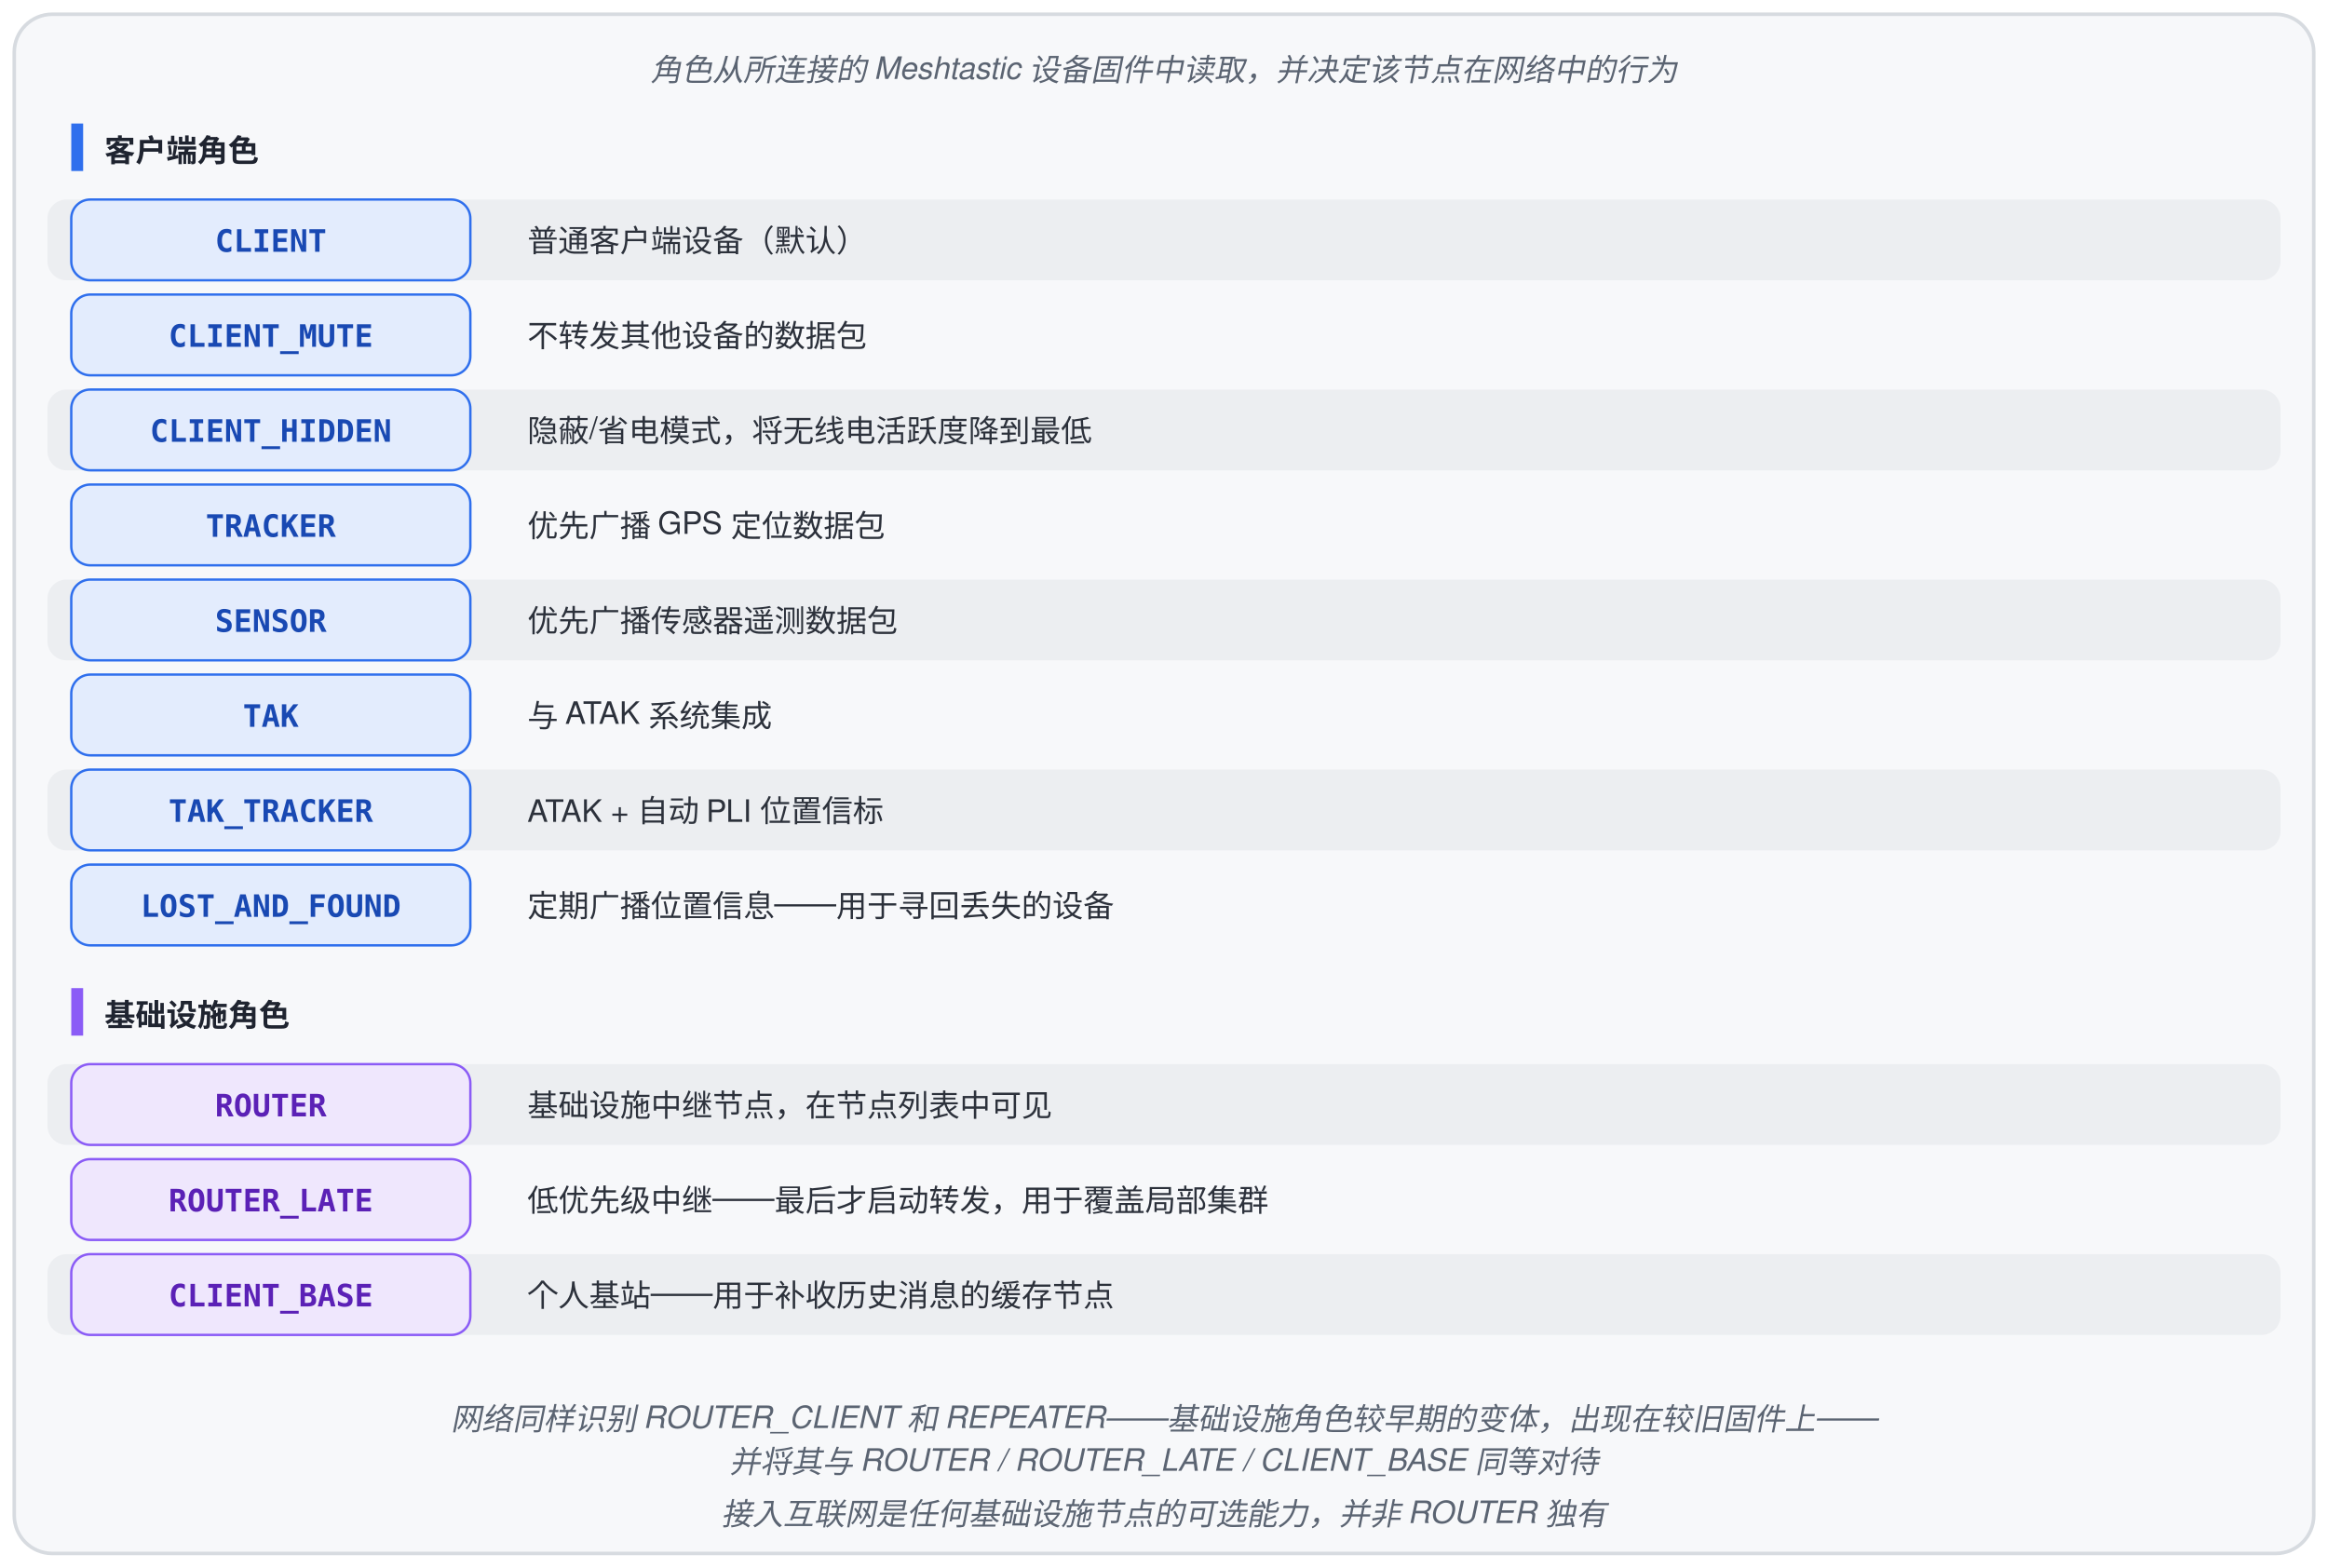
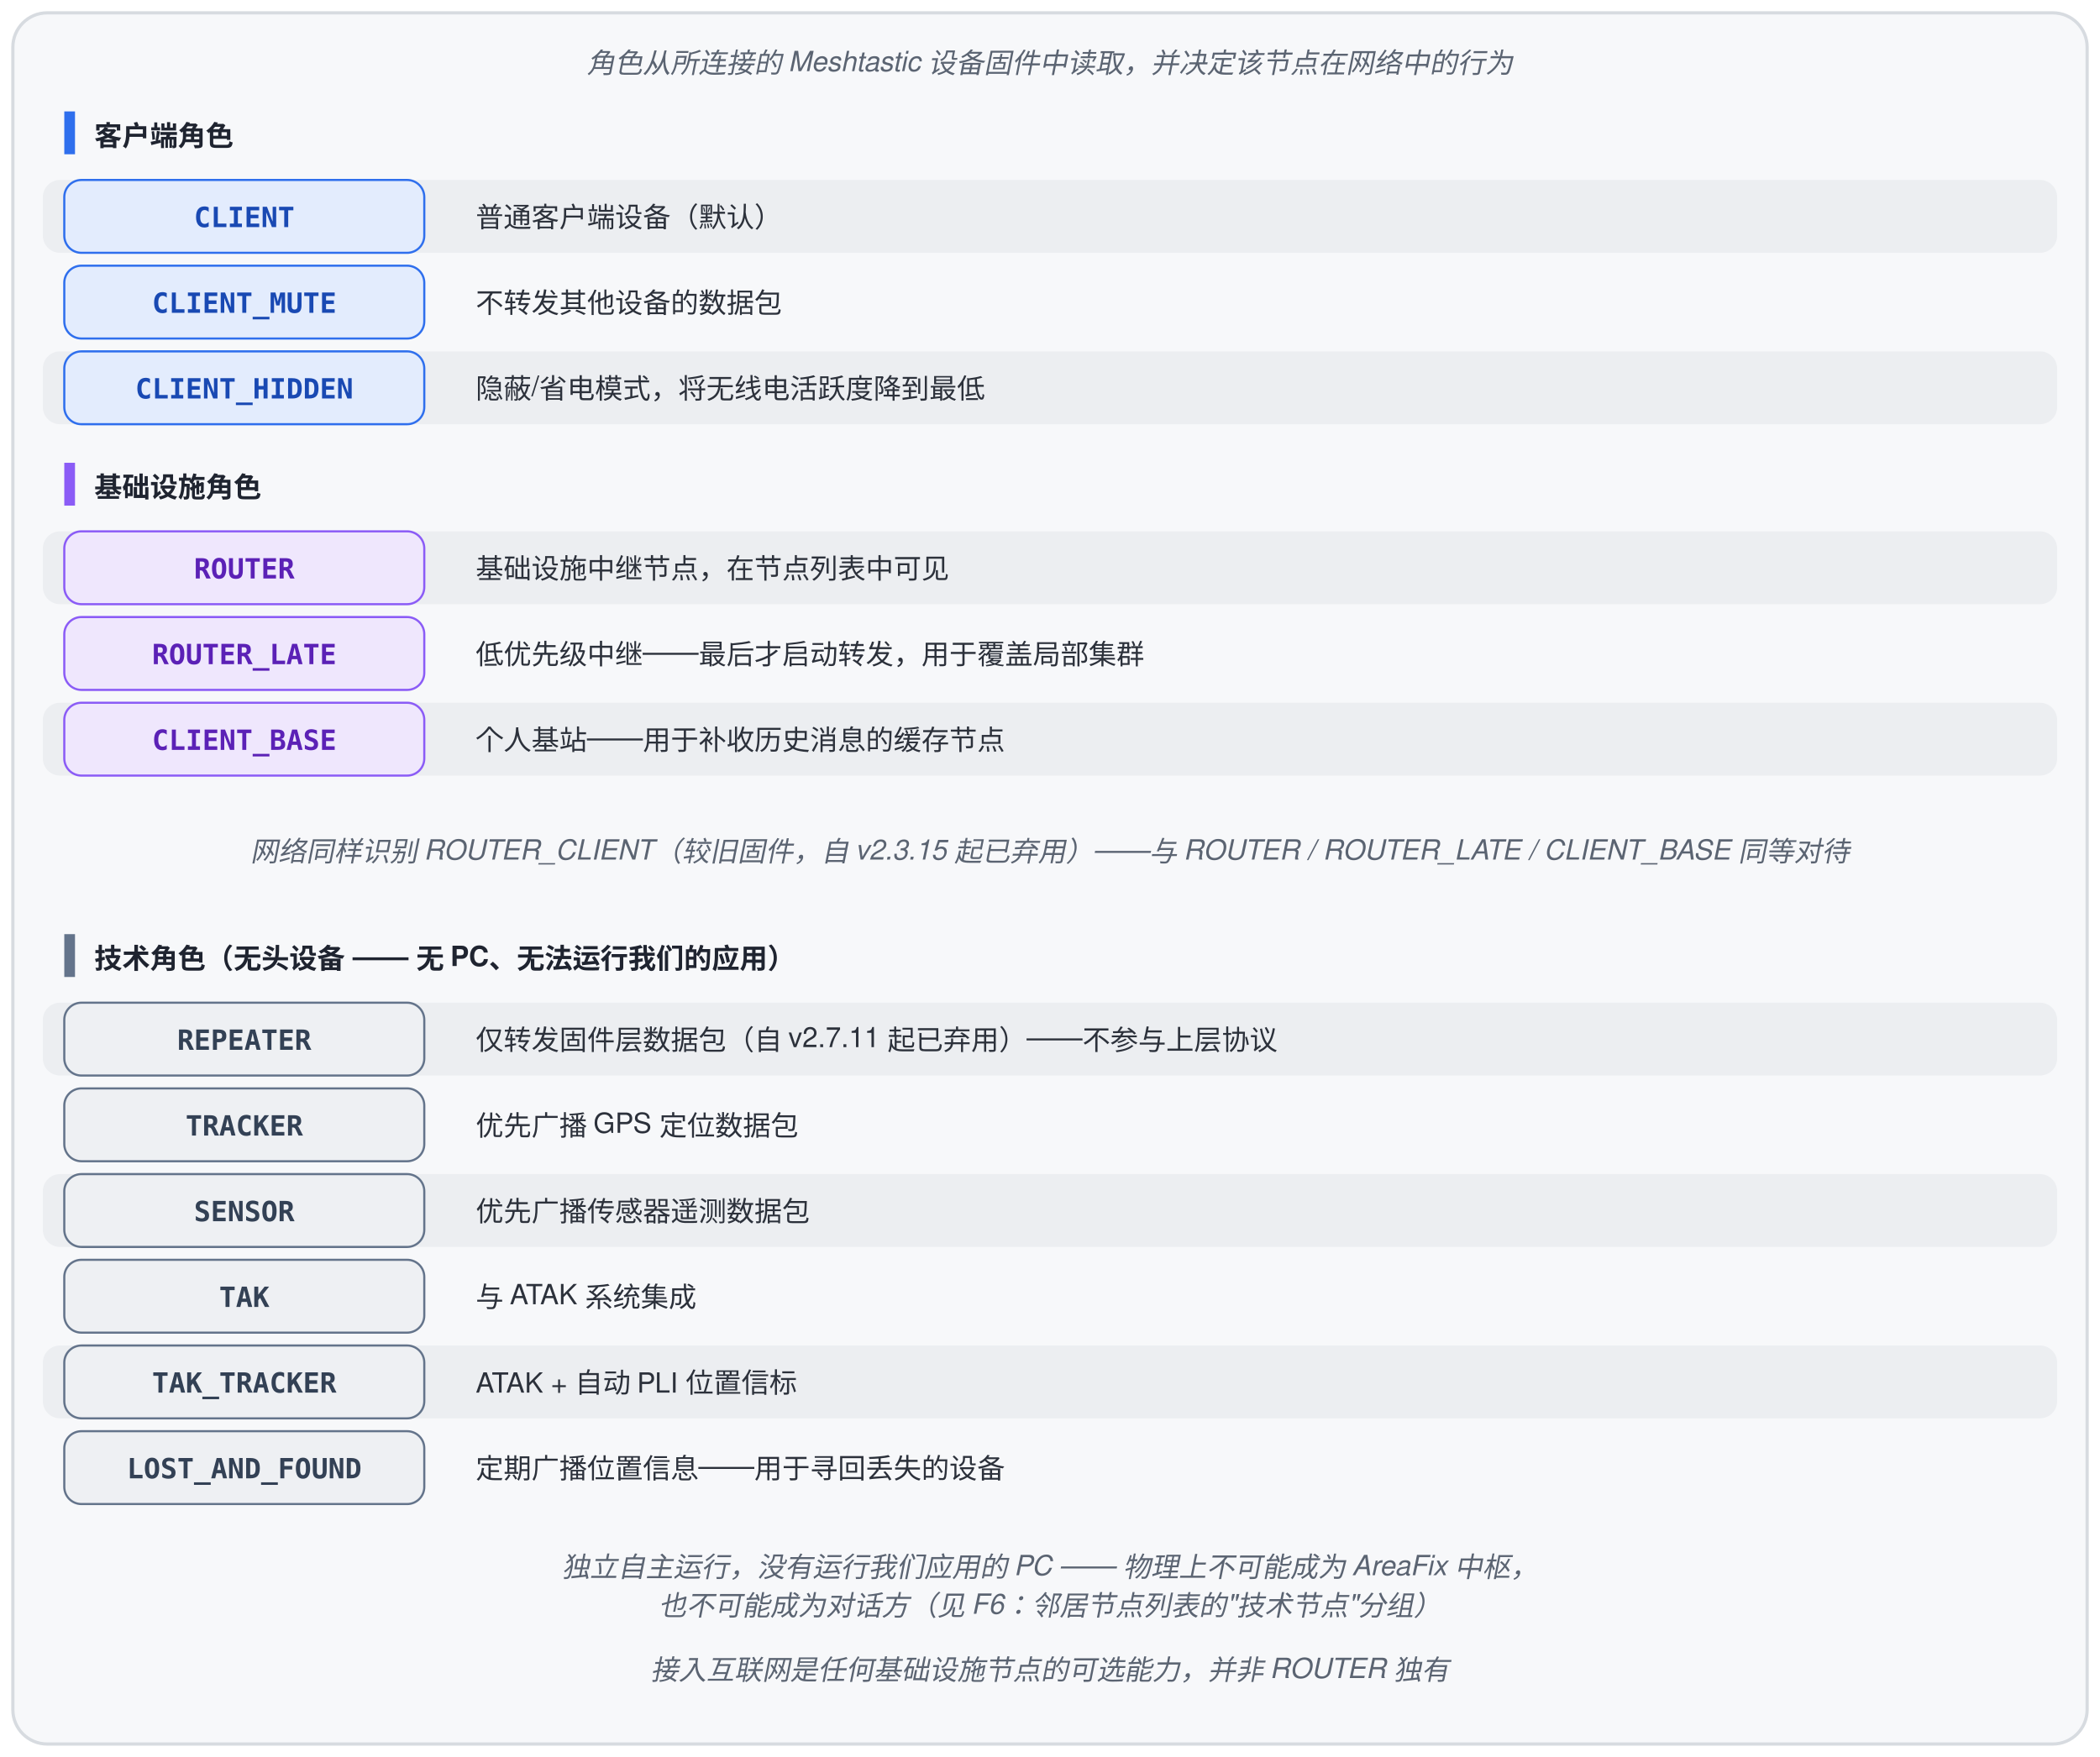
- <svg xmlns="http://www.w3.org/2000/svg" viewBox="0 0 980 660" font-family="'Segoe UI', 'Microsoft YaHei', Helvetica, Arial, sans-serif">
+ <svg xmlns="http://www.w3.org/2000/svg" viewBox="0 0 980 820" font-family="'Segoe UI', 'Microsoft YaHei', Helvetica, Arial, sans-serif">
  <style>
    .card { fill:#f7f8fa; stroke:#d7dbe0; }
    .note { fill:#5b6472; font-style:italic; }
    .section { fill:#1f2430; font-weight:700; }
    .zebra { fill:#eceef1; }
    .purpose { fill:#2c313b; }
    .role-client { fill:#e3ecfd; stroke:#2f6fed; }
    .role-client-text { fill:#1949b3; }
    .role-infra { fill:#efe7fd; stroke:#8b5cf6; }
    .role-infra-text { fill:#5b21b6; }
+     .role-tech { fill:#eef0f3; stroke:#64748b; }
+     .role-tech-text { fill:#334155; }
    .accent-client { fill:#2f6fed; }
    .accent-infra { fill:#8b5cf6; }
+     .accent-tech { fill:#64748b; }
    @media (prefers-color-scheme: dark) {
      .card { fill:#1b1e24; stroke:#383d46; }
      .note { fill:#9aa4b2; }
      .section { fill:#e5e7eb; }
      .zebra { fill:#22262e; }
      .purpose { fill:#cdd3db; }
      .role-client { fill:#1e2c4d; stroke:#4f8cff; }
      .role-client-text { fill:#9dc0ff; }
      .role-infra { fill:#2e2447; stroke:#a78bfa; }
      .role-infra-text { fill:#d5c6fb; }
+       .role-tech { fill:#2a2e37; stroke:#94a3b8; }
+       .role-tech-text { fill:#cbd5e1; }
      .accent-client { fill:#4f8cff; }
      .accent-infra { fill:#a78bfa; }
+       .accent-tech { fill:#94a3b8; }
    }
    text { font-size:13px; }
  </style>
-   <rect x="6" y="6" width="968" height="648" rx="16" class="card" stroke-width="1.5" />
+   <rect x="6" y="6" width="968" height="808" rx="16" class="card" stroke-width="1.5" />
  <text x="490" y="34" text-anchor="middle" class="note" font-size="13">
    角色从所连接的 Meshtastic 设备固件中读取，并决定该节点在网络中的行为
  </text>
  <rect x="30" y="52" width="5" height="20" class="accent-client" />
  <text x="44" y="68" class="section" font-size="15">客户端角色</text>
  <g>
    <rect x="20" y="84" width="940" height="34" rx="8" class="zebra" />
    <rect x="20" y="164" width="940" height="34" rx="8" class="zebra" />
-     <rect x="20" y="244" width="940" height="34" rx="8" class="zebra" />
-     <rect x="20" y="324" width="940" height="34" rx="8" class="zebra" />
    <rect x="30" y="84" width="168" height="34" rx="8" class="role-client" />
    <text x="114" y="106" text-anchor="middle" class="role-client-text" font-family="Consolas, monospace" font-weight="700">CLIENT</text>
    <text x="222" y="106" class="purpose">普通客户端设备（默认）</text>
    <rect x="30" y="124" width="168" height="34" rx="8" class="role-client" />
    <text x="114" y="146" text-anchor="middle" class="role-client-text" font-family="Consolas, monospace" font-weight="700">CLIENT_MUTE</text>
    <text x="222" y="146" class="purpose">不转发其他设备的数据包</text>
    <rect x="30" y="164" width="168" height="34" rx="8" class="role-client" />
    <text x="114" y="186" text-anchor="middle" class="role-client-text" font-family="Consolas, monospace" font-weight="700">CLIENT_HIDDEN</text>
    <text x="222" y="186" class="purpose">隐蔽/省电模式，将无线电活跃度降到最低</text>
-     <rect x="30" y="204" width="168" height="34" rx="8" class="role-client" />
-     <text x="114" y="226" text-anchor="middle" class="role-client-text" font-family="Consolas, monospace" font-weight="700">TRACKER</text>
-     <text x="222" y="226" class="purpose">优先广播 GPS 定位数据包</text>
-     <rect x="30" y="244" width="168" height="34" rx="8" class="role-client" />
-     <text x="114" y="266" text-anchor="middle" class="role-client-text" font-family="Consolas, monospace" font-weight="700">SENSOR</text>
-     <text x="222" y="266" class="purpose">优先广播传感器遥测数据包</text>
-     <rect x="30" y="284" width="168" height="34" rx="8" class="role-client" />
-     <text x="114" y="306" text-anchor="middle" class="role-client-text" font-family="Consolas, monospace" font-weight="700">TAK</text>
-     <text x="222" y="306" class="purpose">与 ATAK 系统集成</text>
-     <rect x="30" y="324" width="168" height="34" rx="8" class="role-client" />
-     <text x="114" y="346" text-anchor="middle" class="role-client-text" font-family="Consolas, monospace" font-weight="700">TAK_TRACKER</text>
-     <text x="222" y="346" class="purpose">ATAK + 自动 PLI 位置信标</text>
-     <rect x="30" y="364" width="168" height="34" rx="8" class="role-client" />
-     <text x="114" y="386" text-anchor="middle" class="role-client-text" font-family="Consolas, monospace" font-weight="700">LOST_AND_FOUND</text>
-     <text x="222" y="386" class="purpose">定期广播位置信息——用于寻回丢失的设备</text>
  </g>
-   <rect x="30" y="416" width="5" height="20" class="accent-infra" />
-   <text x="44" y="432" class="section" font-size="15">基础设施角色</text>
+   <rect x="30" y="216" width="5" height="20" class="accent-infra" />
+   <text x="44" y="232" class="section" font-size="15">基础设施角色</text>
  <g>
-     <rect x="20" y="448" width="940" height="34" rx="8" class="zebra" />
-     <rect x="20" y="528" width="940" height="34" rx="8" class="zebra" />
-     <rect x="30" y="448" width="168" height="34" rx="8" class="role-infra" />
-     <text x="114" y="470" text-anchor="middle" class="role-infra-text" font-family="Consolas, monospace" font-weight="700">ROUTER</text>
-     <text x="222" y="470" class="purpose">基础设施中继节点，在节点列表中可见</text>
-     <rect x="30" y="488" width="168" height="34" rx="8" class="role-infra" />
-     <text x="114" y="510" text-anchor="middle" class="role-infra-text" font-family="Consolas, monospace" font-weight="700">ROUTER_LATE</text>
-     <text x="222" y="510" class="purpose">低优先级中继——最后才启动转发，用于覆盖局部集群</text>
-     <rect x="30" y="528" width="168" height="34" rx="8" class="role-infra" />
-     <text x="114" y="550" text-anchor="middle" class="role-infra-text" font-family="Consolas, monospace" font-weight="700">CLIENT_BASE</text>
-     <text x="222" y="550" class="purpose">个人基站——用于补收历史消息的缓存节点</text>
+     <rect x="20" y="248" width="940" height="34" rx="8" class="zebra" />
+     <rect x="20" y="328" width="940" height="34" rx="8" class="zebra" />
+     <rect x="30" y="248" width="168" height="34" rx="8" class="role-infra" />
+     <text x="114" y="270" text-anchor="middle" class="role-infra-text" font-family="Consolas, monospace" font-weight="700">ROUTER</text>
+     <text x="222" y="270" class="purpose">基础设施中继节点，在节点列表中可见</text>
+     <rect x="30" y="288" width="168" height="34" rx="8" class="role-infra" />
+     <text x="114" y="310" text-anchor="middle" class="role-infra-text" font-family="Consolas, monospace" font-weight="700">ROUTER_LATE</text>
+     <text x="222" y="310" class="purpose">低优先级中继——最后才启动转发，用于覆盖局部集群</text>
+     <rect x="30" y="328" width="168" height="34" rx="8" class="role-infra" />
+     <text x="114" y="350" text-anchor="middle" class="role-infra-text" font-family="Consolas, monospace" font-weight="700">CLIENT_BASE</text>
+     <text x="222" y="350" class="purpose">个人基站——用于补收历史消息的缓存节点</text>
  </g>
-   <text x="490" y="602" text-anchor="middle" class="note" font-size="12">
-     网络同样识别 ROUTER_CLIENT 和 REPEATER——基础设施角色较早期的变体，出现在较旧固件上——
+   <text x="490" y="402" text-anchor="middle" class="note" font-size="12">
+     网络同样识别 ROUTER_CLIENT（较旧固件，自 v2.3.15 起已弃用）——与 ROUTER / ROUTER_LATE / CLIENT_BASE 同等对待
  </text>
-   <text x="490" y="620" text-anchor="middle" class="note" font-size="12">
-     并将其与 ROUTER / ROUTER_LATE / CLIENT_BASE 同等对待
+   <rect x="30" y="436" width="5" height="20" class="accent-tech" />
+   <text x="44" y="452" class="section" font-size="15">技术角色（无头设备 —— 无 PC、无法运行我们的应用）</text>
+   <g>
+     <rect x="20" y="468" width="940" height="34" rx="8" class="zebra" />
+     <rect x="20" y="548" width="940" height="34" rx="8" class="zebra" />
+     <rect x="20" y="628" width="940" height="34" rx="8" class="zebra" />
+     <rect x="30" y="468" width="168" height="34" rx="8" class="role-tech" />
+     <text x="114" y="490" text-anchor="middle" class="role-tech-text" font-family="Consolas, monospace" font-weight="700">REPEATER</text>
+     <text x="222" y="490" class="purpose">仅转发固件层数据包（自 v2.7.11 起已弃用）——不参与上层协议</text>
+     <rect x="30" y="508" width="168" height="34" rx="8" class="role-tech" />
+     <text x="114" y="530" text-anchor="middle" class="role-tech-text" font-family="Consolas, monospace" font-weight="700">TRACKER</text>
+     <text x="222" y="530" class="purpose">优先广播 GPS 定位数据包</text>
+     <rect x="30" y="548" width="168" height="34" rx="8" class="role-tech" />
+     <text x="114" y="570" text-anchor="middle" class="role-tech-text" font-family="Consolas, monospace" font-weight="700">SENSOR</text>
+     <text x="222" y="570" class="purpose">优先广播传感器遥测数据包</text>
+     <rect x="30" y="588" width="168" height="34" rx="8" class="role-tech" />
+     <text x="114" y="610" text-anchor="middle" class="role-tech-text" font-family="Consolas, monospace" font-weight="700">TAK</text>
+     <text x="222" y="610" class="purpose">与 ATAK 系统集成</text>
+     <rect x="30" y="628" width="168" height="34" rx="8" class="role-tech" />
+     <text x="114" y="650" text-anchor="middle" class="role-tech-text" font-family="Consolas, monospace" font-weight="700">TAK_TRACKER</text>
+     <text x="222" y="650" class="purpose">ATAK + 自动 PLI 位置信标</text>
+     <rect x="30" y="668" width="168" height="34" rx="8" class="role-tech" />
+     <text x="114" y="690" text-anchor="middle" class="role-tech-text" font-family="Consolas, monospace" font-weight="700">LOST_AND_FOUND</text>
+     <text x="222" y="690" class="purpose">定期广播位置信息——用于寻回丢失的设备</text>
+   </g>
+   <text x="490" y="736" text-anchor="middle" class="note" font-size="12">
+     独立自主运行，没有运行我们应用的 PC —— 物理上不可能成为 AreaFix 中枢，
  </text>
-   <text x="490" y="642" text-anchor="middle" class="note" font-size="12">
+   <text x="490" y="754" text-anchor="middle" class="note" font-size="12">
+     也不可能成为对话方（见 F6：邻居节点列表的"技术节点"分组）
+   </text>
+   <text x="490" y="784" text-anchor="middle" class="note" font-size="12">
    接入互联网是任何基础设施节点的可选能力，并非 ROUTER 独有
  </text>
</svg>
